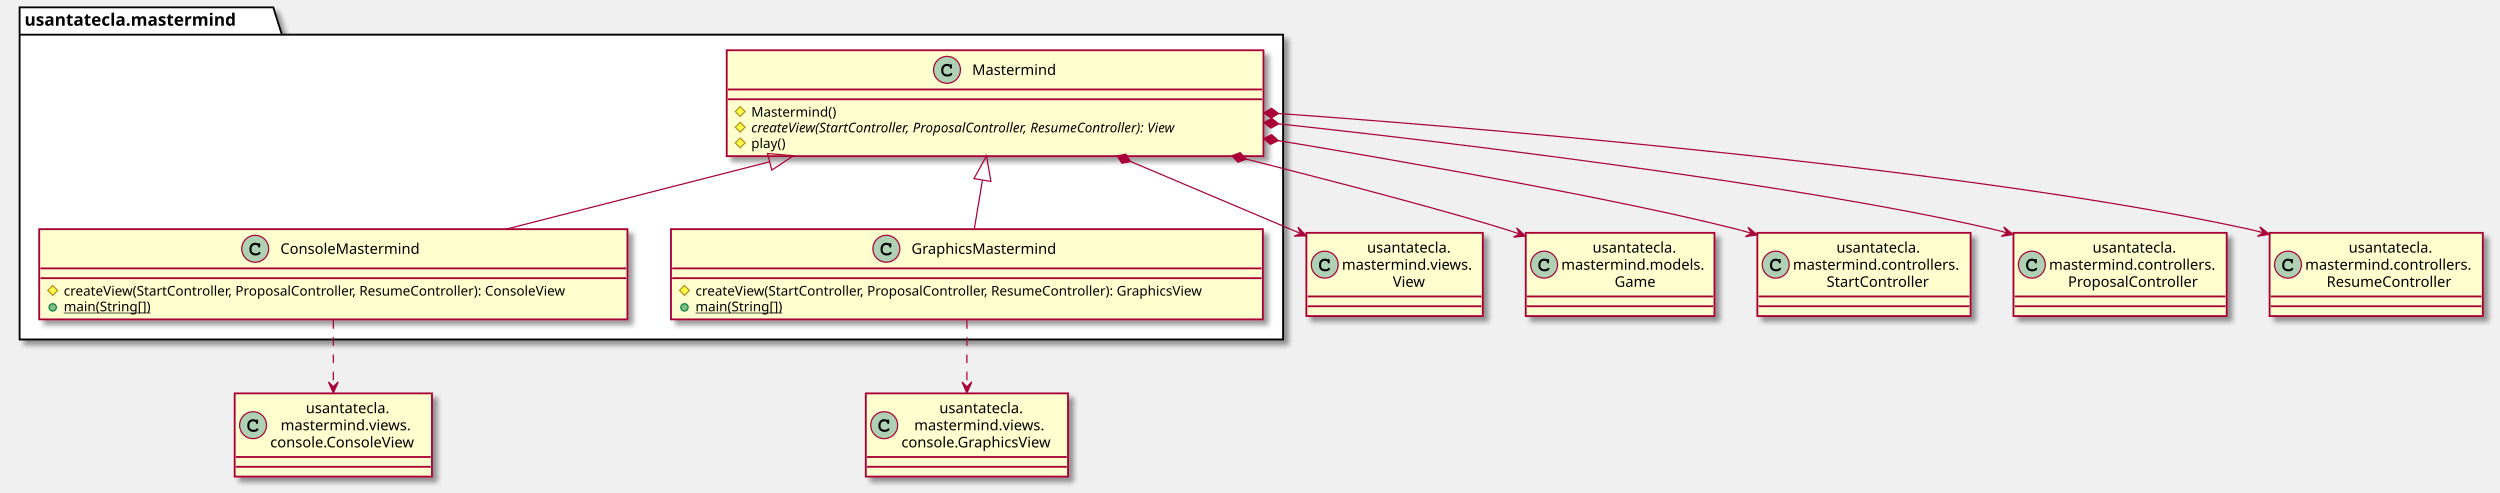
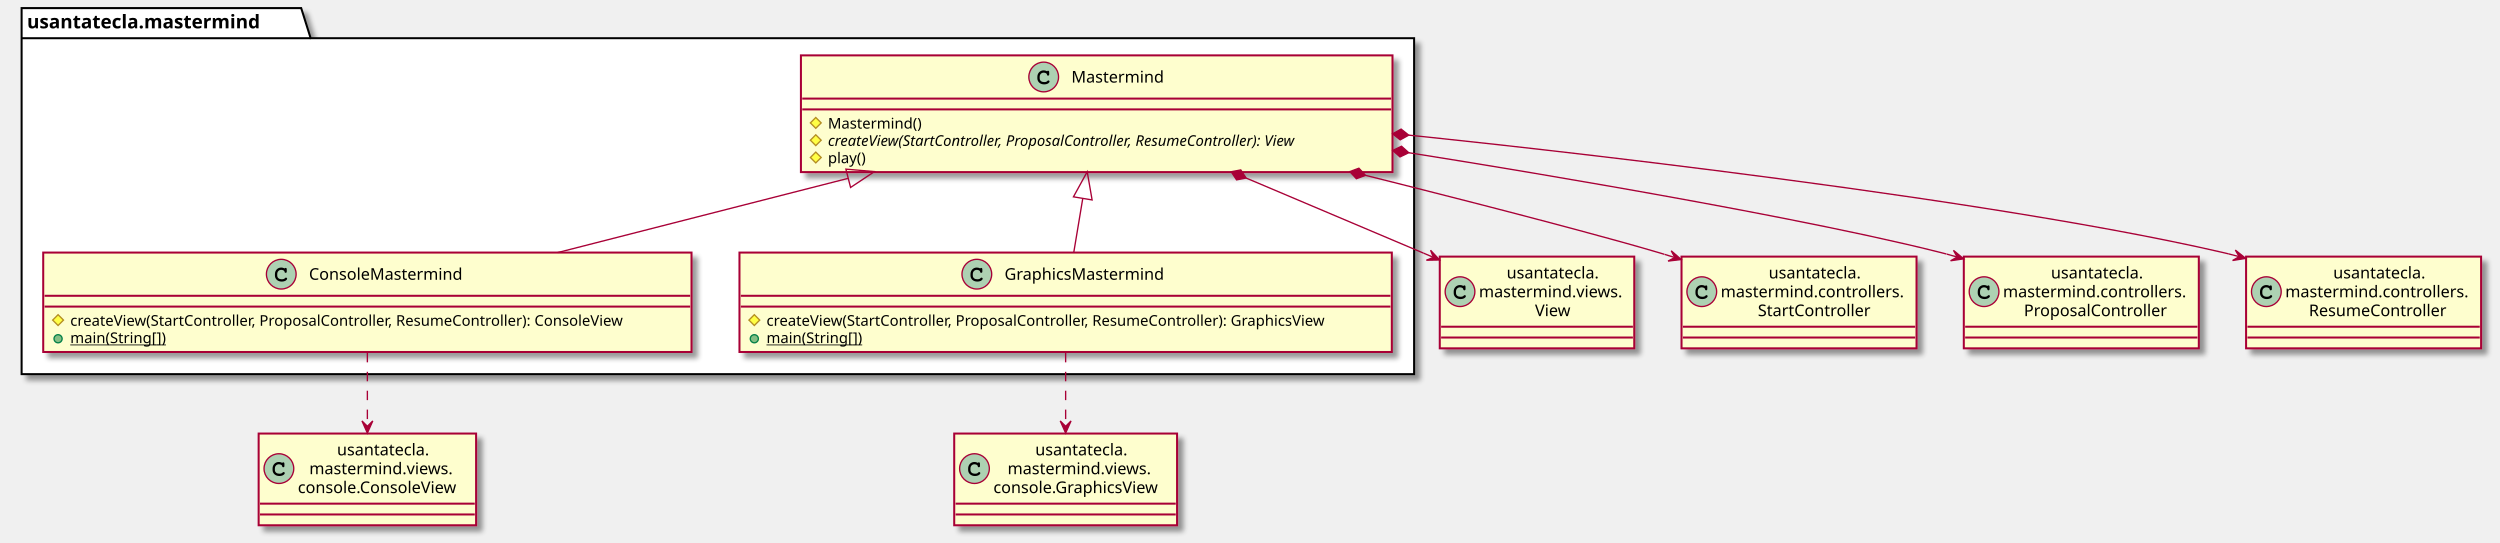
- <svg xmlns="http://www.w3.org/2000/svg" contentScriptType="application/ecmascript" contentStyleType="text/css" height="402px" preserveAspectRatio="none" style="width:2040px;height:402px;" version="1.1" viewBox="0 0 2040 402" width="2040px" zoomAndPan="magnify">
+ <svg xmlns="http://www.w3.org/2000/svg" contentScriptType="application/ecmascript" contentStyleType="text/css" height="402px" preserveAspectRatio="none" style="width:1851px;height:402px;" version="1.1" viewBox="0 0 1851 402" width="1851px" zoomAndPan="magnify">
  <defs>
-     <filter height="300%" id="f1pc1cbj8caucf" width="300%" x="-1" y="-1">
+     <filter height="300%" id="fdg42r4rvflqn" width="300%" x="-1" y="-1">
      <feGaussianBlur result="blurOut" stdDeviation="2.0" />
      <feColorMatrix in="blurOut" result="blurOut2" type="matrix" values="0 0 0 0 0 0 0 0 0 0 0 0 0 0 0 0 0 0 .4 0" />
      <feOffset dx="4.0" dy="4.0" in="blurOut2" result="blurOut3" />
      <feBlend in="SourceGraphic" in2="blurOut3" mode="normal" />
    </filter>
  </defs>
  <g>
-     <polygon fill="#FFFFFF" filter="url(#f1pc1cbj8caucf)" points="16,6,223,6,230,28.297,1047,28.297,1047,277,16,277,16,6" style="stroke:#000000;stroke-width:1.5;" />
+     <polygon fill="#FFFFFF" filter="url(#fdg42r4rvflqn)" points="16,6,223,6,230,28.297,1047,28.297,1047,277,16,277,16,6" style="stroke:#000000;stroke-width:1.5;" />
    <line style="stroke:#000000;stroke-width:1.5;" x1="16" x2="230" y1="28.297" y2="28.297" />
    <text fill="#000000" font-family="sans-serif" font-size="14" font-weight="bold" lengthAdjust="spacingAndGlyphs" textLength="201" x="20" y="20.995">usantatecla.mastermind</text>
-     <rect codeLine="9" fill="#FEFECE" filter="url(#f1pc1cbj8caucf)" height="86.414" id="usantatecla.mastermind.Mastermind" style="stroke:#A80036;stroke-width:1.5;" width="438" x="593" y="41" />
+     <rect codeLine="8" fill="#FEFECE" filter="url(#fdg42r4rvflqn)" height="86.414" id="usantatecla.mastermind.Mastermind" style="stroke:#A80036;stroke-width:1.5;" width="438" x="593" y="41" />
    <ellipse cx="772.75" cy="57" fill="#ADD1B2" rx="11" ry="11" style="stroke:#A80036;stroke-width:1.0;" />
    <path d="M775.094,52.672 C774.156,52.234 773.562,52.094 772.688,52.094 C770.062,52.094 768.062,54.172 768.062,56.891 L768.062,58.016 C768.062,60.594 770.172,62.484 773.062,62.484 C774.281,62.484 775.438,62.188 776.188,61.641 C776.766,61.234 777.094,60.781 777.094,60.391 C777.094,59.938 776.703,59.547 776.234,59.547 C776.016,59.547 775.812,59.625 775.625,59.812 C775.172,60.297 775.172,60.297 774.984,60.391 C774.562,60.656 773.875,60.781 773.109,60.781 C771.062,60.781 769.766,59.688 769.766,57.984 L769.766,56.891 C769.766,55.109 771.016,53.797 772.75,53.797 C773.328,53.797 773.938,53.953 774.406,54.203 C774.891,54.484 775.062,54.703 775.156,55.109 C775.219,55.516 775.25,55.641 775.391,55.766 C775.531,55.906 775.766,56.016 775.984,56.016 C776.25,56.016 776.516,55.875 776.688,55.656 C776.797,55.5 776.828,55.312 776.828,54.891 L776.828,53.469 C776.828,53.031 776.812,52.906 776.719,52.75 C776.562,52.484 776.281,52.344 775.984,52.344 C775.688,52.344 775.484,52.438 775.266,52.75 L775.094,52.672 Z " fill="#000000" />
    <text fill="#000000" font-family="sans-serif" font-size="12" lengthAdjust="spacingAndGlyphs" textLength="70" x="793.25" y="61.154">Mastermind</text>
    <line style="stroke:#A80036;stroke-width:1.5;" x1="594" x2="1030" y1="73" y2="73" />
    <line style="stroke:#A80036;stroke-width:1.5;" x1="594" x2="1030" y1="81" y2="81" />
    <polygon fill="#FFFF44" points="604,87,608,91,604,95,600,91" style="stroke:#B38D22;stroke-width:1.0;" />
    <text fill="#000000" font-family="sans-serif" font-size="11" lengthAdjust="spacingAndGlyphs" textLength="74" x="613" y="95.21">Mastermind()</text>
    <polygon fill="#FFFF44" points="604,99.805,608,103.805,604,107.805,600,103.805" style="stroke:#B38D22;stroke-width:1.0;" />
    <text fill="#000000" font-family="sans-serif" font-size="11" font-style="italic" lengthAdjust="spacingAndGlyphs" textLength="412" x="613" y="108.015">createView(StartController, ProposalController, ResumeController): View</text>
    <polygon fill="#FFFF44" points="604,112.609,608,116.609,604,120.609,600,116.609" style="stroke:#B38D22;stroke-width:1.0;" />
    <text fill="#000000" font-family="sans-serif" font-size="11" lengthAdjust="spacingAndGlyphs" textLength="32" x="613" y="120.82">play()</text>
-     <rect codeLine="20" fill="#FEFECE" filter="url(#f1pc1cbj8caucf)" height="73.609" id="usantatecla.mastermind.ConsoleMastermind" style="stroke:#A80036;stroke-width:1.5;" width="480" x="32" y="187" />
+     <rect codeLine="18" fill="#FEFECE" filter="url(#fdg42r4rvflqn)" height="73.609" id="usantatecla.mastermind.ConsoleMastermind" style="stroke:#A80036;stroke-width:1.5;" width="480" x="32" y="187" />
    <ellipse cx="208.25" cy="203" fill="#ADD1B2" rx="11" ry="11" style="stroke:#A80036;stroke-width:1.0;" />
    <path d="M210.594,198.672 C209.656,198.234 209.062,198.094 208.188,198.094 C205.562,198.094 203.562,200.172 203.562,202.891 L203.562,204.016 C203.562,206.594 205.672,208.484 208.562,208.484 C209.781,208.484 210.938,208.188 211.688,207.641 C212.266,207.234 212.594,206.781 212.594,206.391 C212.594,205.938 212.203,205.547 211.734,205.547 C211.516,205.547 211.312,205.625 211.125,205.812 C210.672,206.297 210.672,206.297 210.484,206.391 C210.062,206.656 209.375,206.781 208.609,206.781 C206.562,206.781 205.266,205.688 205.266,203.984 L205.266,202.891 C205.266,201.109 206.516,199.797 208.25,199.797 C208.828,199.797 209.438,199.953 209.906,200.203 C210.391,200.484 210.562,200.703 210.656,201.109 C210.719,201.516 210.75,201.641 210.891,201.766 C211.031,201.906 211.266,202.016 211.484,202.016 C211.75,202.016 212.016,201.875 212.188,201.656 C212.297,201.5 212.328,201.312 212.328,200.891 L212.328,199.469 C212.328,199.031 212.312,198.906 212.219,198.75 C212.062,198.484 211.781,198.344 211.484,198.344 C211.188,198.344 210.984,198.438 210.766,198.75 L210.594,198.672 Z " fill="#000000" />
    <text fill="#000000" font-family="sans-serif" font-size="12" lengthAdjust="spacingAndGlyphs" textLength="119" x="228.75" y="207.154">ConsoleMastermind</text>
    <line style="stroke:#A80036;stroke-width:1.5;" x1="33" x2="511" y1="219" y2="219" />
    <line style="stroke:#A80036;stroke-width:1.5;" x1="33" x2="511" y1="227" y2="227" />
    <polygon fill="#FFFF44" points="43,233,47,237,43,241,39,237" style="stroke:#B38D22;stroke-width:1.0;" />
    <text fill="#000000" font-family="sans-serif" font-size="11" lengthAdjust="spacingAndGlyphs" textLength="454" x="52" y="241.21">createView(StartController, ProposalController, ResumeController): ConsoleView</text>
    <ellipse cx="43" cy="250.805" fill="#84BE84" rx="3" ry="3" style="stroke:#038048;stroke-width:1.0;" />
    <text fill="#000000" font-family="sans-serif" font-size="11" lengthAdjust="spacingAndGlyphs" text-decoration="underline" textLength="77" x="52" y="254.015">main(String[])</text>
-     <rect codeLine="27" fill="#FEFECE" filter="url(#f1pc1cbj8caucf)" height="73.609" id="usantatecla.mastermind.GraphicsMastermind" style="stroke:#A80036;stroke-width:1.5;" width="483" x="547.5" y="187" />
+     <rect codeLine="25" fill="#FEFECE" filter="url(#fdg42r4rvflqn)" height="73.609" id="usantatecla.mastermind.GraphicsMastermind" style="stroke:#A80036;stroke-width:1.5;" width="483" x="547.5" y="187" />
    <ellipse cx="723.25" cy="203" fill="#ADD1B2" rx="11" ry="11" style="stroke:#A80036;stroke-width:1.0;" />
    <path d="M725.594,198.672 C724.656,198.234 724.062,198.094 723.188,198.094 C720.562,198.094 718.562,200.172 718.562,202.891 L718.562,204.016 C718.562,206.594 720.672,208.484 723.562,208.484 C724.781,208.484 725.938,208.188 726.688,207.641 C727.266,207.234 727.594,206.781 727.594,206.391 C727.594,205.938 727.203,205.547 726.734,205.547 C726.516,205.547 726.312,205.625 726.125,205.812 C725.672,206.297 725.672,206.297 725.484,206.391 C725.062,206.656 724.375,206.781 723.609,206.781 C721.562,206.781 720.266,205.688 720.266,203.984 L720.266,202.891 C720.266,201.109 721.516,199.797 723.25,199.797 C723.828,199.797 724.438,199.953 724.906,200.203 C725.391,200.484 725.562,200.703 725.656,201.109 C725.719,201.516 725.75,201.641 725.891,201.766 C726.031,201.906 726.266,202.016 726.484,202.016 C726.75,202.016 727.016,201.875 727.188,201.656 C727.297,201.5 727.328,201.312 727.328,200.891 L727.328,199.469 C727.328,199.031 727.312,198.906 727.219,198.75 C727.062,198.484 726.781,198.344 726.484,198.344 C726.188,198.344 725.984,198.438 725.766,198.75 L725.594,198.672 Z " fill="#000000" />
    <text fill="#000000" font-family="sans-serif" font-size="12" lengthAdjust="spacingAndGlyphs" textLength="123" x="743.75" y="207.154">GraphicsMastermind</text>
    <line style="stroke:#A80036;stroke-width:1.5;" x1="548.5" x2="1029.5" y1="219" y2="219" />
    <line style="stroke:#A80036;stroke-width:1.5;" x1="548.5" x2="1029.5" y1="227" y2="227" />
    <polygon fill="#FFFF44" points="558.5,233,562.5,237,558.5,241,554.5,237" style="stroke:#B38D22;stroke-width:1.0;" />
    <text fill="#000000" font-family="sans-serif" font-size="11" lengthAdjust="spacingAndGlyphs" textLength="457" x="567.5" y="241.21">createView(StartController, ProposalController, ResumeController): GraphicsView</text>
    <ellipse cx="558.5" cy="250.805" fill="#84BE84" rx="3" ry="3" style="stroke:#038048;stroke-width:1.0;" />
    <text fill="#000000" font-family="sans-serif" font-size="11" lengthAdjust="spacingAndGlyphs" text-decoration="underline" textLength="77" x="567.5" y="254.015">main(String[])</text>
-     <rect codeLine="1" fill="#FEFECE" filter="url(#f1pc1cbj8caucf)" height="67.906" id="View" style="stroke:#A80036;stroke-width:1.5;" width="144" x="1066" y="190" />
+     <rect codeLine="1" fill="#FEFECE" filter="url(#fdg42r4rvflqn)" height="67.906" id="View" style="stroke:#A80036;stroke-width:1.5;" width="144" x="1066" y="190" />
    <ellipse cx="1081" cy="215.953" fill="#ADD1B2" rx="11" ry="11" style="stroke:#A80036;stroke-width:1.0;" />
    <path d="M1083.344,211.625 C1082.406,211.188 1081.812,211.047 1080.938,211.047 C1078.312,211.047 1076.312,213.125 1076.312,215.844 L1076.312,216.969 C1076.312,219.547 1078.422,221.438 1081.312,221.438 C1082.531,221.438 1083.688,221.141 1084.438,220.594 C1085.016,220.188 1085.344,219.734 1085.344,219.344 C1085.344,218.891 1084.953,218.5 1084.484,218.5 C1084.266,218.5 1084.062,218.578 1083.875,218.766 C1083.422,219.25 1083.422,219.25 1083.234,219.344 C1082.812,219.609 1082.125,219.734 1081.359,219.734 C1079.312,219.734 1078.016,218.641 1078.016,216.938 L1078.016,215.844 C1078.016,214.062 1079.266,212.75 1081,212.75 C1081.578,212.75 1082.188,212.906 1082.656,213.156 C1083.141,213.438 1083.312,213.656 1083.406,214.062 C1083.469,214.469 1083.5,214.594 1083.641,214.719 C1083.781,214.859 1084.016,214.969 1084.234,214.969 C1084.5,214.969 1084.766,214.828 1084.938,214.609 C1085.047,214.453 1085.078,214.266 1085.078,213.844 L1085.078,212.422 C1085.078,211.984 1085.062,211.859 1084.969,211.703 C1084.812,211.438 1084.531,211.297 1084.234,211.297 C1083.938,211.297 1083.734,211.391 1083.516,211.703 L1083.344,211.625 Z " fill="#000000" />
    <text fill="#000000" font-family="sans-serif" font-size="12" lengthAdjust="spacingAndGlyphs" textLength="71" x="1115.5" y="206.139">usantatecla.</text>
    <text fill="#000000" font-family="sans-serif" font-size="12" lengthAdjust="spacingAndGlyphs" textLength="112" x="1095" y="220.107">mastermind.views.</text>
    <text fill="#000000" font-family="sans-serif" font-size="12" lengthAdjust="spacingAndGlyphs" textLength="29" x="1136.5" y="234.076">View</text>
    <line style="stroke:#A80036;stroke-width:1.5;" x1="1067" x2="1209" y1="241.906" y2="241.906" />
    <line style="stroke:#A80036;stroke-width:1.5;" x1="1067" x2="1209" y1="249.906" y2="249.906" />
-     <rect codeLine="2" fill="#FEFECE" filter="url(#f1pc1cbj8caucf)" height="67.906" id="Game" style="stroke:#A80036;stroke-width:1.5;" width="154" x="1245" y="190" />
-     <ellipse cx="1260" cy="215.953" fill="#ADD1B2" rx="11" ry="11" style="stroke:#A80036;stroke-width:1.0;" />
-     <path d="M1262.344,211.625 C1261.406,211.188 1260.812,211.047 1259.938,211.047 C1257.312,211.047 1255.312,213.125 1255.312,215.844 L1255.312,216.969 C1255.312,219.547 1257.422,221.438 1260.312,221.438 C1261.531,221.438 1262.688,221.141 1263.438,220.594 C1264.016,220.188 1264.344,219.734 1264.344,219.344 C1264.344,218.891 1263.953,218.5 1263.484,218.5 C1263.266,218.5 1263.062,218.578 1262.875,218.766 C1262.422,219.25 1262.422,219.25 1262.234,219.344 C1261.812,219.609 1261.125,219.734 1260.359,219.734 C1258.312,219.734 1257.016,218.641 1257.016,216.938 L1257.016,215.844 C1257.016,214.062 1258.266,212.75 1260,212.75 C1260.578,212.75 1261.188,212.906 1261.656,213.156 C1262.141,213.438 1262.312,213.656 1262.406,214.062 C1262.469,214.469 1262.5,214.594 1262.641,214.719 C1262.781,214.859 1263.016,214.969 1263.234,214.969 C1263.5,214.969 1263.766,214.828 1263.938,214.609 C1264.047,214.453 1264.078,214.266 1264.078,213.844 L1264.078,212.422 C1264.078,211.984 1264.062,211.859 1263.969,211.703 C1263.812,211.438 1263.531,211.297 1263.234,211.297 C1262.938,211.297 1262.734,211.391 1262.516,211.703 L1262.344,211.625 Z " fill="#000000" />
-     <text fill="#000000" font-family="sans-serif" font-size="12" lengthAdjust="spacingAndGlyphs" textLength="71" x="1299.5" y="206.139">usantatecla.</text>
-     <text fill="#000000" font-family="sans-serif" font-size="12" lengthAdjust="spacingAndGlyphs" textLength="122" x="1274" y="220.107">mastermind.models.</text>
-     <text fill="#000000" font-family="sans-serif" font-size="12" lengthAdjust="spacingAndGlyphs" textLength="35" x="1317.5" y="234.076">Game</text>
-     <line style="stroke:#A80036;stroke-width:1.5;" x1="1246" x2="1398" y1="241.906" y2="241.906" />
-     <line style="stroke:#A80036;stroke-width:1.5;" x1="1246" x2="1398" y1="249.906" y2="249.906" />
-     <rect codeLine="3" fill="#FEFECE" filter="url(#f1pc1cbj8caucf)" height="67.906" id="ConsoleView" style="stroke:#A80036;stroke-width:1.5;" width="161" x="191.5" y="321" />
+     <rect codeLine="2" fill="#FEFECE" filter="url(#fdg42r4rvflqn)" height="67.906" id="ConsoleView" style="stroke:#A80036;stroke-width:1.5;" width="161" x="191.5" y="321" />
    <ellipse cx="206.5" cy="346.953" fill="#ADD1B2" rx="11" ry="11" style="stroke:#A80036;stroke-width:1.0;" />
    <path d="M208.844,342.625 C207.906,342.188 207.312,342.047 206.438,342.047 C203.812,342.047 201.812,344.125 201.812,346.844 L201.812,347.969 C201.812,350.547 203.922,352.438 206.812,352.438 C208.031,352.438 209.188,352.141 209.938,351.594 C210.516,351.188 210.844,350.734 210.844,350.344 C210.844,349.891 210.453,349.5 209.984,349.5 C209.766,349.5 209.562,349.578 209.375,349.766 C208.922,350.25 208.922,350.25 208.734,350.344 C208.312,350.609 207.625,350.734 206.859,350.734 C204.812,350.734 203.516,349.641 203.516,347.938 L203.516,346.844 C203.516,345.062 204.766,343.75 206.5,343.75 C207.078,343.75 207.688,343.906 208.156,344.156 C208.641,344.438 208.812,344.656 208.906,345.062 C208.969,345.469 209,345.594 209.141,345.719 C209.281,345.859 209.516,345.969 209.734,345.969 C210,345.969 210.266,345.828 210.438,345.609 C210.547,345.453 210.578,345.266 210.578,344.844 L210.578,343.422 C210.578,342.984 210.562,342.859 210.469,342.703 C210.312,342.438 210.031,342.297 209.734,342.297 C209.438,342.297 209.234,342.391 209.016,342.703 L208.844,342.625 Z " fill="#000000" />
    <text fill="#000000" font-family="sans-serif" font-size="12" lengthAdjust="spacingAndGlyphs" textLength="71" x="249.5" y="337.139">usantatecla.</text>
    <text fill="#000000" font-family="sans-serif" font-size="12" lengthAdjust="spacingAndGlyphs" textLength="112" x="229" y="351.107">mastermind.views.</text>
    <text fill="#000000" font-family="sans-serif" font-size="12" lengthAdjust="spacingAndGlyphs" textLength="129" x="220.5" y="365.076">console.ConsoleView</text>
    <line style="stroke:#A80036;stroke-width:1.5;" x1="192.5" x2="351.5" y1="372.906" y2="372.906" />
    <line style="stroke:#A80036;stroke-width:1.5;" x1="192.5" x2="351.5" y1="380.906" y2="380.906" />
-     <rect codeLine="4" fill="#FEFECE" filter="url(#f1pc1cbj8caucf)" height="67.906" id="GraphicsView" style="stroke:#A80036;stroke-width:1.5;" width="165" x="706.5" y="321" />
+     <rect codeLine="3" fill="#FEFECE" filter="url(#fdg42r4rvflqn)" height="67.906" id="GraphicsView" style="stroke:#A80036;stroke-width:1.5;" width="165" x="706.5" y="321" />
    <ellipse cx="721.5" cy="346.953" fill="#ADD1B2" rx="11" ry="11" style="stroke:#A80036;stroke-width:1.0;" />
    <path d="M723.844,342.625 C722.906,342.188 722.312,342.047 721.438,342.047 C718.812,342.047 716.812,344.125 716.812,346.844 L716.812,347.969 C716.812,350.547 718.922,352.438 721.812,352.438 C723.031,352.438 724.188,352.141 724.938,351.594 C725.516,351.188 725.844,350.734 725.844,350.344 C725.844,349.891 725.453,349.5 724.984,349.5 C724.766,349.5 724.562,349.578 724.375,349.766 C723.922,350.25 723.922,350.25 723.734,350.344 C723.312,350.609 722.625,350.734 721.859,350.734 C719.812,350.734 718.516,349.641 718.516,347.938 L718.516,346.844 C718.516,345.062 719.766,343.75 721.5,343.75 C722.078,343.75 722.688,343.906 723.156,344.156 C723.641,344.438 723.812,344.656 723.906,345.062 C723.969,345.469 724,345.594 724.141,345.719 C724.281,345.859 724.516,345.969 724.734,345.969 C725,345.969 725.266,345.828 725.438,345.609 C725.547,345.453 725.578,345.266 725.578,344.844 L725.578,343.422 C725.578,342.984 725.562,342.859 725.469,342.703 C725.312,342.438 725.031,342.297 724.734,342.297 C724.438,342.297 724.234,342.391 724.016,342.703 L723.844,342.625 Z " fill="#000000" />
    <text fill="#000000" font-family="sans-serif" font-size="12" lengthAdjust="spacingAndGlyphs" textLength="71" x="766.5" y="337.139">usantatecla.</text>
    <text fill="#000000" font-family="sans-serif" font-size="12" lengthAdjust="spacingAndGlyphs" textLength="112" x="746" y="351.107">mastermind.views.</text>
    <text fill="#000000" font-family="sans-serif" font-size="12" lengthAdjust="spacingAndGlyphs" textLength="133" x="735.5" y="365.076">console.GraphicsView</text>
    <line style="stroke:#A80036;stroke-width:1.5;" x1="707.5" x2="870.5" y1="372.906" y2="372.906" />
    <line style="stroke:#A80036;stroke-width:1.5;" x1="707.5" x2="870.5" y1="380.906" y2="380.906" />
-     <rect codeLine="5" fill="#FEFECE" filter="url(#f1pc1cbj8caucf)" height="67.906" id="StartController" style="stroke:#A80036;stroke-width:1.5;" width="174" x="1434" y="190" />
-     <ellipse cx="1449" cy="215.953" fill="#ADD1B2" rx="11" ry="11" style="stroke:#A80036;stroke-width:1.0;" />
-     <path d="M1451.344,211.625 C1450.406,211.188 1449.812,211.047 1448.938,211.047 C1446.312,211.047 1444.312,213.125 1444.312,215.844 L1444.312,216.969 C1444.312,219.547 1446.422,221.438 1449.312,221.438 C1450.531,221.438 1451.688,221.141 1452.438,220.594 C1453.016,220.188 1453.344,219.734 1453.344,219.344 C1453.344,218.891 1452.953,218.5 1452.484,218.5 C1452.266,218.5 1452.062,218.578 1451.875,218.766 C1451.422,219.25 1451.422,219.25 1451.234,219.344 C1450.812,219.609 1450.125,219.734 1449.359,219.734 C1447.312,219.734 1446.016,218.641 1446.016,216.938 L1446.016,215.844 C1446.016,214.062 1447.266,212.75 1449,212.75 C1449.578,212.75 1450.188,212.906 1450.656,213.156 C1451.141,213.438 1451.312,213.656 1451.406,214.062 C1451.469,214.469 1451.5,214.594 1451.641,214.719 C1451.781,214.859 1452.016,214.969 1452.234,214.969 C1452.5,214.969 1452.766,214.828 1452.938,214.609 C1453.047,214.453 1453.078,214.266 1453.078,213.844 L1453.078,212.422 C1453.078,211.984 1453.062,211.859 1452.969,211.703 C1452.812,211.438 1452.531,211.297 1452.234,211.297 C1451.938,211.297 1451.734,211.391 1451.516,211.703 L1451.344,211.625 Z " fill="#000000" />
-     <text fill="#000000" font-family="sans-serif" font-size="12" lengthAdjust="spacingAndGlyphs" textLength="71" x="1498.5" y="206.139">usantatecla.</text>
-     <text fill="#000000" font-family="sans-serif" font-size="12" lengthAdjust="spacingAndGlyphs" textLength="142" x="1463" y="220.107">mastermind.controllers.</text>
-     <text fill="#000000" font-family="sans-serif" font-size="12" lengthAdjust="spacingAndGlyphs" textLength="87" x="1490.5" y="234.076">StartController</text>
-     <line style="stroke:#A80036;stroke-width:1.5;" x1="1435" x2="1607" y1="241.906" y2="241.906" />
-     <line style="stroke:#A80036;stroke-width:1.5;" x1="1435" x2="1607" y1="249.906" y2="249.906" />
-     <rect codeLine="6" fill="#FEFECE" filter="url(#f1pc1cbj8caucf)" height="67.906" id="ProposalController" style="stroke:#A80036;stroke-width:1.5;" width="174" x="1643" y="190" />
-     <ellipse cx="1658" cy="215.953" fill="#ADD1B2" rx="11" ry="11" style="stroke:#A80036;stroke-width:1.0;" />
-     <path d="M1660.344,211.625 C1659.406,211.188 1658.812,211.047 1657.938,211.047 C1655.312,211.047 1653.312,213.125 1653.312,215.844 L1653.312,216.969 C1653.312,219.547 1655.422,221.438 1658.312,221.438 C1659.531,221.438 1660.688,221.141 1661.438,220.594 C1662.016,220.188 1662.344,219.734 1662.344,219.344 C1662.344,218.891 1661.953,218.5 1661.484,218.5 C1661.266,218.5 1661.062,218.578 1660.875,218.766 C1660.422,219.25 1660.422,219.25 1660.234,219.344 C1659.812,219.609 1659.125,219.734 1658.359,219.734 C1656.312,219.734 1655.016,218.641 1655.016,216.938 L1655.016,215.844 C1655.016,214.062 1656.266,212.75 1658,212.75 C1658.578,212.75 1659.188,212.906 1659.656,213.156 C1660.141,213.438 1660.312,213.656 1660.406,214.062 C1660.469,214.469 1660.5,214.594 1660.641,214.719 C1660.781,214.859 1661.016,214.969 1661.234,214.969 C1661.5,214.969 1661.766,214.828 1661.938,214.609 C1662.047,214.453 1662.078,214.266 1662.078,213.844 L1662.078,212.422 C1662.078,211.984 1662.062,211.859 1661.969,211.703 C1661.812,211.438 1661.531,211.297 1661.234,211.297 C1660.938,211.297 1660.734,211.391 1660.516,211.703 L1660.344,211.625 Z " fill="#000000" />
-     <text fill="#000000" font-family="sans-serif" font-size="12" lengthAdjust="spacingAndGlyphs" textLength="71" x="1707.5" y="206.139">usantatecla.</text>
-     <text fill="#000000" font-family="sans-serif" font-size="12" lengthAdjust="spacingAndGlyphs" textLength="142" x="1672" y="220.107">mastermind.controllers.</text>
-     <text fill="#000000" font-family="sans-serif" font-size="12" lengthAdjust="spacingAndGlyphs" textLength="111" x="1687.5" y="234.076">ProposalController</text>
-     <line style="stroke:#A80036;stroke-width:1.5;" x1="1644" x2="1816" y1="241.906" y2="241.906" />
-     <line style="stroke:#A80036;stroke-width:1.5;" x1="1644" x2="1816" y1="249.906" y2="249.906" />
-     <rect codeLine="7" fill="#FEFECE" filter="url(#f1pc1cbj8caucf)" height="67.906" id="ResumeController" style="stroke:#A80036;stroke-width:1.5;" width="174" x="1852" y="190" />
-     <ellipse cx="1867" cy="215.953" fill="#ADD1B2" rx="11" ry="11" style="stroke:#A80036;stroke-width:1.0;" />
-     <path d="M1869.344,211.625 C1868.406,211.188 1867.812,211.047 1866.938,211.047 C1864.312,211.047 1862.312,213.125 1862.312,215.844 L1862.312,216.969 C1862.312,219.547 1864.422,221.438 1867.312,221.438 C1868.531,221.438 1869.688,221.141 1870.438,220.594 C1871.016,220.188 1871.344,219.734 1871.344,219.344 C1871.344,218.891 1870.953,218.5 1870.484,218.5 C1870.266,218.5 1870.062,218.578 1869.875,218.766 C1869.422,219.25 1869.422,219.25 1869.234,219.344 C1868.812,219.609 1868.125,219.734 1867.359,219.734 C1865.312,219.734 1864.016,218.641 1864.016,216.938 L1864.016,215.844 C1864.016,214.062 1865.266,212.75 1867,212.75 C1867.578,212.75 1868.188,212.906 1868.656,213.156 C1869.141,213.438 1869.312,213.656 1869.406,214.062 C1869.469,214.469 1869.5,214.594 1869.641,214.719 C1869.781,214.859 1870.016,214.969 1870.234,214.969 C1870.5,214.969 1870.766,214.828 1870.938,214.609 C1871.047,214.453 1871.078,214.266 1871.078,213.844 L1871.078,212.422 C1871.078,211.984 1871.062,211.859 1870.969,211.703 C1870.812,211.438 1870.531,211.297 1870.234,211.297 C1869.938,211.297 1869.734,211.391 1869.516,211.703 L1869.344,211.625 Z " fill="#000000" />
-     <text fill="#000000" font-family="sans-serif" font-size="12" lengthAdjust="spacingAndGlyphs" textLength="71" x="1916.5" y="206.139">usantatecla.</text>
-     <text fill="#000000" font-family="sans-serif" font-size="12" lengthAdjust="spacingAndGlyphs" textLength="142" x="1881" y="220.107">mastermind.controllers.</text>
-     <text fill="#000000" font-family="sans-serif" font-size="12" lengthAdjust="spacingAndGlyphs" textLength="107" x="1898.5" y="234.076">ResumeController</text>
-     <line style="stroke:#A80036;stroke-width:1.5;" x1="1853" x2="2025" y1="241.906" y2="241.906" />
-     <line style="stroke:#A80036;stroke-width:1.5;" x1="1853" x2="2025" y1="249.906" y2="249.906" />
-     <path codeLine="14" d="M922.633,131.832 C922.633,131.832 1014.23,170.607 1053.89,187.394 " fill="none" id="usantatecla.mastermind.Mastermind-View" style="stroke:#A80036;stroke-width:1.0;" />
+     <rect codeLine="4" fill="#FEFECE" filter="url(#fdg42r4rvflqn)" height="67.906" id="StartController" style="stroke:#A80036;stroke-width:1.5;" width="174" x="1245" y="190" />
+     <ellipse cx="1260" cy="215.953" fill="#ADD1B2" rx="11" ry="11" style="stroke:#A80036;stroke-width:1.0;" />
+     <path d="M1262.344,211.625 C1261.406,211.188 1260.812,211.047 1259.938,211.047 C1257.312,211.047 1255.312,213.125 1255.312,215.844 L1255.312,216.969 C1255.312,219.547 1257.422,221.438 1260.312,221.438 C1261.531,221.438 1262.688,221.141 1263.438,220.594 C1264.016,220.188 1264.344,219.734 1264.344,219.344 C1264.344,218.891 1263.953,218.5 1263.484,218.5 C1263.266,218.5 1263.062,218.578 1262.875,218.766 C1262.422,219.25 1262.422,219.25 1262.234,219.344 C1261.812,219.609 1261.125,219.734 1260.359,219.734 C1258.312,219.734 1257.016,218.641 1257.016,216.938 L1257.016,215.844 C1257.016,214.062 1258.266,212.75 1260,212.75 C1260.578,212.75 1261.188,212.906 1261.656,213.156 C1262.141,213.438 1262.312,213.656 1262.406,214.062 C1262.469,214.469 1262.5,214.594 1262.641,214.719 C1262.781,214.859 1263.016,214.969 1263.234,214.969 C1263.5,214.969 1263.766,214.828 1263.938,214.609 C1264.047,214.453 1264.078,214.266 1264.078,213.844 L1264.078,212.422 C1264.078,211.984 1264.062,211.859 1263.969,211.703 C1263.812,211.438 1263.531,211.297 1263.234,211.297 C1262.938,211.297 1262.734,211.391 1262.516,211.703 L1262.344,211.625 Z " fill="#000000" />
+     <text fill="#000000" font-family="sans-serif" font-size="12" lengthAdjust="spacingAndGlyphs" textLength="71" x="1309.5" y="206.139">usantatecla.</text>
+     <text fill="#000000" font-family="sans-serif" font-size="12" lengthAdjust="spacingAndGlyphs" textLength="142" x="1274" y="220.107">mastermind.controllers.</text>
+     <text fill="#000000" font-family="sans-serif" font-size="12" lengthAdjust="spacingAndGlyphs" textLength="87" x="1301.5" y="234.076">StartController</text>
+     <line style="stroke:#A80036;stroke-width:1.5;" x1="1246" x2="1418" y1="241.906" y2="241.906" />
+     <line style="stroke:#A80036;stroke-width:1.5;" x1="1246" x2="1418" y1="249.906" y2="249.906" />
+     <rect codeLine="5" fill="#FEFECE" filter="url(#fdg42r4rvflqn)" height="67.906" id="ProposalController" style="stroke:#A80036;stroke-width:1.5;" width="174" x="1454" y="190" />
+     <ellipse cx="1469" cy="215.953" fill="#ADD1B2" rx="11" ry="11" style="stroke:#A80036;stroke-width:1.0;" />
+     <path d="M1471.344,211.625 C1470.406,211.188 1469.812,211.047 1468.938,211.047 C1466.312,211.047 1464.312,213.125 1464.312,215.844 L1464.312,216.969 C1464.312,219.547 1466.422,221.438 1469.312,221.438 C1470.531,221.438 1471.688,221.141 1472.438,220.594 C1473.016,220.188 1473.344,219.734 1473.344,219.344 C1473.344,218.891 1472.953,218.5 1472.484,218.5 C1472.266,218.5 1472.062,218.578 1471.875,218.766 C1471.422,219.25 1471.422,219.25 1471.234,219.344 C1470.812,219.609 1470.125,219.734 1469.359,219.734 C1467.312,219.734 1466.016,218.641 1466.016,216.938 L1466.016,215.844 C1466.016,214.062 1467.266,212.75 1469,212.75 C1469.578,212.75 1470.188,212.906 1470.656,213.156 C1471.141,213.438 1471.312,213.656 1471.406,214.062 C1471.469,214.469 1471.5,214.594 1471.641,214.719 C1471.781,214.859 1472.016,214.969 1472.234,214.969 C1472.5,214.969 1472.766,214.828 1472.938,214.609 C1473.047,214.453 1473.078,214.266 1473.078,213.844 L1473.078,212.422 C1473.078,211.984 1473.062,211.859 1472.969,211.703 C1472.812,211.438 1472.531,211.297 1472.234,211.297 C1471.938,211.297 1471.734,211.391 1471.516,211.703 L1471.344,211.625 Z " fill="#000000" />
+     <text fill="#000000" font-family="sans-serif" font-size="12" lengthAdjust="spacingAndGlyphs" textLength="71" x="1518.5" y="206.139">usantatecla.</text>
+     <text fill="#000000" font-family="sans-serif" font-size="12" lengthAdjust="spacingAndGlyphs" textLength="142" x="1483" y="220.107">mastermind.controllers.</text>
+     <text fill="#000000" font-family="sans-serif" font-size="12" lengthAdjust="spacingAndGlyphs" textLength="111" x="1498.5" y="234.076">ProposalController</text>
+     <line style="stroke:#A80036;stroke-width:1.5;" x1="1455" x2="1627" y1="241.906" y2="241.906" />
+     <line style="stroke:#A80036;stroke-width:1.5;" x1="1455" x2="1627" y1="249.906" y2="249.906" />
+     <rect codeLine="6" fill="#FEFECE" filter="url(#fdg42r4rvflqn)" height="67.906" id="ResumeController" style="stroke:#A80036;stroke-width:1.5;" width="174" x="1663" y="190" />
+     <ellipse cx="1678" cy="215.953" fill="#ADD1B2" rx="11" ry="11" style="stroke:#A80036;stroke-width:1.0;" />
+     <path d="M1680.344,211.625 C1679.406,211.188 1678.812,211.047 1677.938,211.047 C1675.312,211.047 1673.312,213.125 1673.312,215.844 L1673.312,216.969 C1673.312,219.547 1675.422,221.438 1678.312,221.438 C1679.531,221.438 1680.688,221.141 1681.438,220.594 C1682.016,220.188 1682.344,219.734 1682.344,219.344 C1682.344,218.891 1681.953,218.5 1681.484,218.5 C1681.266,218.5 1681.062,218.578 1680.875,218.766 C1680.422,219.25 1680.422,219.25 1680.234,219.344 C1679.812,219.609 1679.125,219.734 1678.359,219.734 C1676.312,219.734 1675.016,218.641 1675.016,216.938 L1675.016,215.844 C1675.016,214.062 1676.266,212.75 1678,212.75 C1678.578,212.75 1679.188,212.906 1679.656,213.156 C1680.141,213.438 1680.312,213.656 1680.406,214.062 C1680.469,214.469 1680.5,214.594 1680.641,214.719 C1680.781,214.859 1681.016,214.969 1681.234,214.969 C1681.5,214.969 1681.766,214.828 1681.938,214.609 C1682.047,214.453 1682.078,214.266 1682.078,213.844 L1682.078,212.422 C1682.078,211.984 1682.062,211.859 1681.969,211.703 C1681.812,211.438 1681.531,211.297 1681.234,211.297 C1680.938,211.297 1680.734,211.391 1680.516,211.703 L1680.344,211.625 Z " fill="#000000" />
+     <text fill="#000000" font-family="sans-serif" font-size="12" lengthAdjust="spacingAndGlyphs" textLength="71" x="1727.5" y="206.139">usantatecla.</text>
+     <text fill="#000000" font-family="sans-serif" font-size="12" lengthAdjust="spacingAndGlyphs" textLength="142" x="1692" y="220.107">mastermind.controllers.</text>
+     <text fill="#000000" font-family="sans-serif" font-size="12" lengthAdjust="spacingAndGlyphs" textLength="107" x="1709.5" y="234.076">ResumeController</text>
+     <line style="stroke:#A80036;stroke-width:1.5;" x1="1664" x2="1836" y1="241.906" y2="241.906" />
+     <line style="stroke:#A80036;stroke-width:1.5;" x1="1664" x2="1836" y1="249.906" y2="249.906" />
+     <path codeLine="13" d="M922.633,131.832 C922.633,131.832 1014.23,170.607 1053.89,187.394 " fill="none" id="usantatecla.mastermind.Mastermind-View" style="stroke:#A80036;stroke-width:1.0;" />
    <polygon fill="#A80036" points="1065.92,192.486,1059.193,185.292,1061.316,190.536,1056.073,192.659,1065.92,192.486" style="stroke:#A80036;stroke-width:1.0;" />
    <line style="stroke:#A80036;stroke-width:1.0;" x1="1061.316" x2="1053.945" y1="190.536" y2="187.418" />
    <polygon fill="#A80036" points="911.582,127.154,915.548,133.176,922.633,131.832,918.667,125.809,911.582,127.154" style="stroke:#A80036;stroke-width:1.0;" />
-     <path codeLine="15" d="M1016.893,129.84 C1016.893,129.84 1160.41,165.862 1228,187 C1229.46,187.457 1230.93,187.925 1232.41,188.403 " fill="none" id="usantatecla.mastermind.Mastermind-Game" style="stroke:#A80036;stroke-width:1.0;" />
-     <polygon fill="#A80036" points="1244.81,192.559,1237.546,185.908,1240.069,190.971,1235.006,193.493,1244.81,192.559" style="stroke:#A80036;stroke-width:1.0;" />
-     <line style="stroke:#A80036;stroke-width:1.0;" x1="1240.069" x2="1232.485" y1="190.971" y2="188.427" />
-     <polygon fill="#A80036" points="1005.22,127.057,1010.129,132.339,1016.893,129.84,1011.984,124.557,1005.22,127.057" style="stroke:#A80036;stroke-width:1.0;" />
-     <path codeLine="16" d="M1043.069,114.753 C1043.069,114.753 1295.39,155.931 1417,187 C1418.39,187.355 1419.78,187.72 1421.19,188.094 " fill="none" id="usantatecla.mastermind.Mastermind-StartController" style="stroke:#A80036;stroke-width:1.0;" />
-     <polygon fill="#A80036" points="1433.93,191.685,1426.353,185.393,1429.118,190.328,1424.182,193.092,1433.93,191.685" style="stroke:#A80036;stroke-width:1.0;" />
-     <line style="stroke:#A80036;stroke-width:1.0;" x1="1429.118" x2="1421.425" y1="190.328" y2="188.16" />
-     <polygon fill="#A80036" points="1031.2,112.986,1036.546,117.826,1043.069,114.753,1037.724,109.913,1031.2,112.986" style="stroke:#A80036;stroke-width:1.0;" />
-     <path codeLine="17" d="M1043.363,101.075 C1043.363,101.075 1432.71,141.956 1626,187 C1627.37,187.32 1628.75,187.651 1630.14,187.993 " fill="none" id="usantatecla.mastermind.Mastermind-ProposalController" style="stroke:#A80036;stroke-width:1.0;" />
-     <polygon fill="#A80036" points="1642.72,191.328,1635.051,185.149,1637.888,190.043,1632.994,192.88,1642.72,191.328" style="stroke:#A80036;stroke-width:1.0;" />
-     <line style="stroke:#A80036;stroke-width:1.0;" x1="1637.888" x2="1630.15" y1="190.043" y2="187.996" />
-     <polygon fill="#A80036" points="1031.41,100.02,1037.035,104.532,1043.363,101.075,1037.738,96.563,1031.41,100.02" style="stroke:#A80036;stroke-width:1.0;" />
-     <path codeLine="18" d="M1043.335,92.647 C1043.335,92.647 1567.56,128.231 1835,187 C1836.38,187.302 1837.76,187.617 1839.15,187.944 " fill="none" id="usantatecla.mastermind.Mastermind-ResumeController" style="stroke:#A80036;stroke-width:1.0;" />
-     <polygon fill="#A80036" points="1851.75,191.165,1844.019,185.064,1846.905,189.929,1842.04,192.815,1851.75,191.165" style="stroke:#A80036;stroke-width:1.0;" />
-     <line style="stroke:#A80036;stroke-width:1.0;" x1="1846.905" x2="1839.155" y1="189.929" y2="187.946" />
-     <polygon fill="#A80036" points="1031.35,92.054,1037.145,96.346,1043.335,92.647,1037.541,88.356,1031.35,92.054" style="stroke:#A80036;stroke-width:1.0;" />
-     <path codeLine="24" d="M627.834,132.065 C557.528,150.032 478.556,170.214 412.903,186.992 " fill="none" id="usantatecla.mastermind.Mastermind-backto-usantatecla.mastermind.ConsoleMastermind" style="stroke:#A80036;stroke-width:1.0;" />
+     <path codeLine="14" d="M1011.035,129.829 C1011.035,129.829 1158.17,166.401 1228,187 C1229.37,187.405 1230.76,187.818 1232.15,188.237 " fill="none" id="usantatecla.mastermind.Mastermind-StartController" style="stroke:#A80036;stroke-width:1.0;" />
+     <polygon fill="#A80036" points="1244.8,192.159,1237.385,185.677,1240.024,190.681,1235.02,193.319,1244.8,192.159" style="stroke:#A80036;stroke-width:1.0;" />
+     <line style="stroke:#A80036;stroke-width:1.0;" x1="1240.024" x2="1232.385" y1="190.681" y2="188.311" />
+     <polygon fill="#A80036" points="999.365,127.034,1004.268,132.322,1011.035,129.829,1006.132,124.542,999.365,127.034" style="stroke:#A80036;stroke-width:1.0;" />
+     <path codeLine="15" d="M1043.062,113.069 C1043.062,113.069 1308.7,154.581 1437,187 C1438.39,187.351 1439.79,187.712 1441.19,188.083 " fill="none" id="usantatecla.mastermind.Mastermind-ProposalController" style="stroke:#A80036;stroke-width:1.0;" />
+     <polygon fill="#A80036" points="1453.94,191.651,1446.349,185.375,1449.125,190.305,1444.195,193.08,1453.94,191.651" style="stroke:#A80036;stroke-width:1.0;" />
+     <line style="stroke:#A80036;stroke-width:1.0;" x1="1449.125" x2="1441.425" y1="190.305" y2="188.149" />
+     <polygon fill="#A80036" points="1031.18,111.394,1036.563,116.192,1043.062,113.069,1037.68,108.271,1031.18,111.394" style="stroke:#A80036;stroke-width:1.0;" />
+     <path codeLine="16" d="M1043.029,100.058 C1043.029,100.058 1445.51,140.592 1646,187 C1647.37,187.318 1648.75,187.647 1650.14,187.987 " fill="none" id="usantatecla.mastermind.Mastermind-ResumeController" style="stroke:#A80036;stroke-width:1.0;" />
+     <polygon fill="#A80036" points="1662.72,191.309,1655.037,185.147,1657.885,190.034,1652.998,192.882,1662.72,191.309" style="stroke:#A80036;stroke-width:1.0;" />
+     <line style="stroke:#A80036;stroke-width:1.0;" x1="1657.885" x2="1650.15" y1="190.034" y2="187.99" />
+     <polygon fill="#A80036" points="1031.07,99.069,1036.72,103.55,1043.029,100.058,1037.379,95.577,1031.07,99.069" style="stroke:#A80036;stroke-width:1.0;" />
+     <path codeLine="22" d="M627.834,132.065 C557.528,150.032 478.556,170.214 412.903,186.992 " fill="none" id="usantatecla.mastermind.Mastermind-backto-usantatecla.mastermind.ConsoleMastermind" style="stroke:#A80036;stroke-width:1.0;" />
    <polygon fill="none" points="626.305,125.23,647.416,127.06,629.771,138.795,626.305,125.23" style="stroke:#A80036;stroke-width:1.0;" />
-     <path codeLine="25" d="M272,261.277 C272,278.161 272,298.258 272,315.42 " fill="none" id="usantatecla.mastermind.ConsoleMastermind-to-ConsoleView" style="stroke:#A80036;stroke-width:1.0;stroke-dasharray:7.0,7.0;" />
+     <path codeLine="23" d="M272,261.277 C272,278.161 272,298.258 272,315.42 " fill="none" id="usantatecla.mastermind.ConsoleMastermind-to-ConsoleView" style="stroke:#A80036;stroke-width:1.0;stroke-dasharray:7.0,7.0;" />
    <polygon fill="#A80036" points="272,320.644,276,311.644,272,315.644,268,311.644,272,320.644" style="stroke:#A80036;stroke-width:1.0;" />
-     <path codeLine="31" d="M801.642,147.145 C799.387,160.677 797.073,174.564 795.05,186.697 " fill="none" id="usantatecla.mastermind.Mastermind-backto-usantatecla.mastermind.GraphicsMastermind" style="stroke:#A80036;stroke-width:1.0;" />
+     <path codeLine="29" d="M801.642,147.145 C799.387,160.677 797.073,174.564 795.05,186.697 " fill="none" id="usantatecla.mastermind.Mastermind-backto-usantatecla.mastermind.GraphicsMastermind" style="stroke:#A80036;stroke-width:1.0;" />
    <polygon fill="none" points="794.781,145.731,804.974,127.154,808.591,148.033,794.781,145.731" style="stroke:#A80036;stroke-width:1.0;" />
-     <path codeLine="32" d="M789,261.277 C789,278.161 789,298.258 789,315.42 " fill="none" id="usantatecla.mastermind.GraphicsMastermind-to-GraphicsView" style="stroke:#A80036;stroke-width:1.0;stroke-dasharray:7.0,7.0;" />
+     <path codeLine="30" d="M789,261.277 C789,278.161 789,298.258 789,315.42 " fill="none" id="usantatecla.mastermind.GraphicsMastermind-to-GraphicsView" style="stroke:#A80036;stroke-width:1.0;stroke-dasharray:7.0,7.0;" />
    <polygon fill="#A80036" points="789,320.644,793,311.644,789,315.644,785,311.644,789,320.644" style="stroke:#A80036;stroke-width:1.0;" />
  </g>
</svg>
